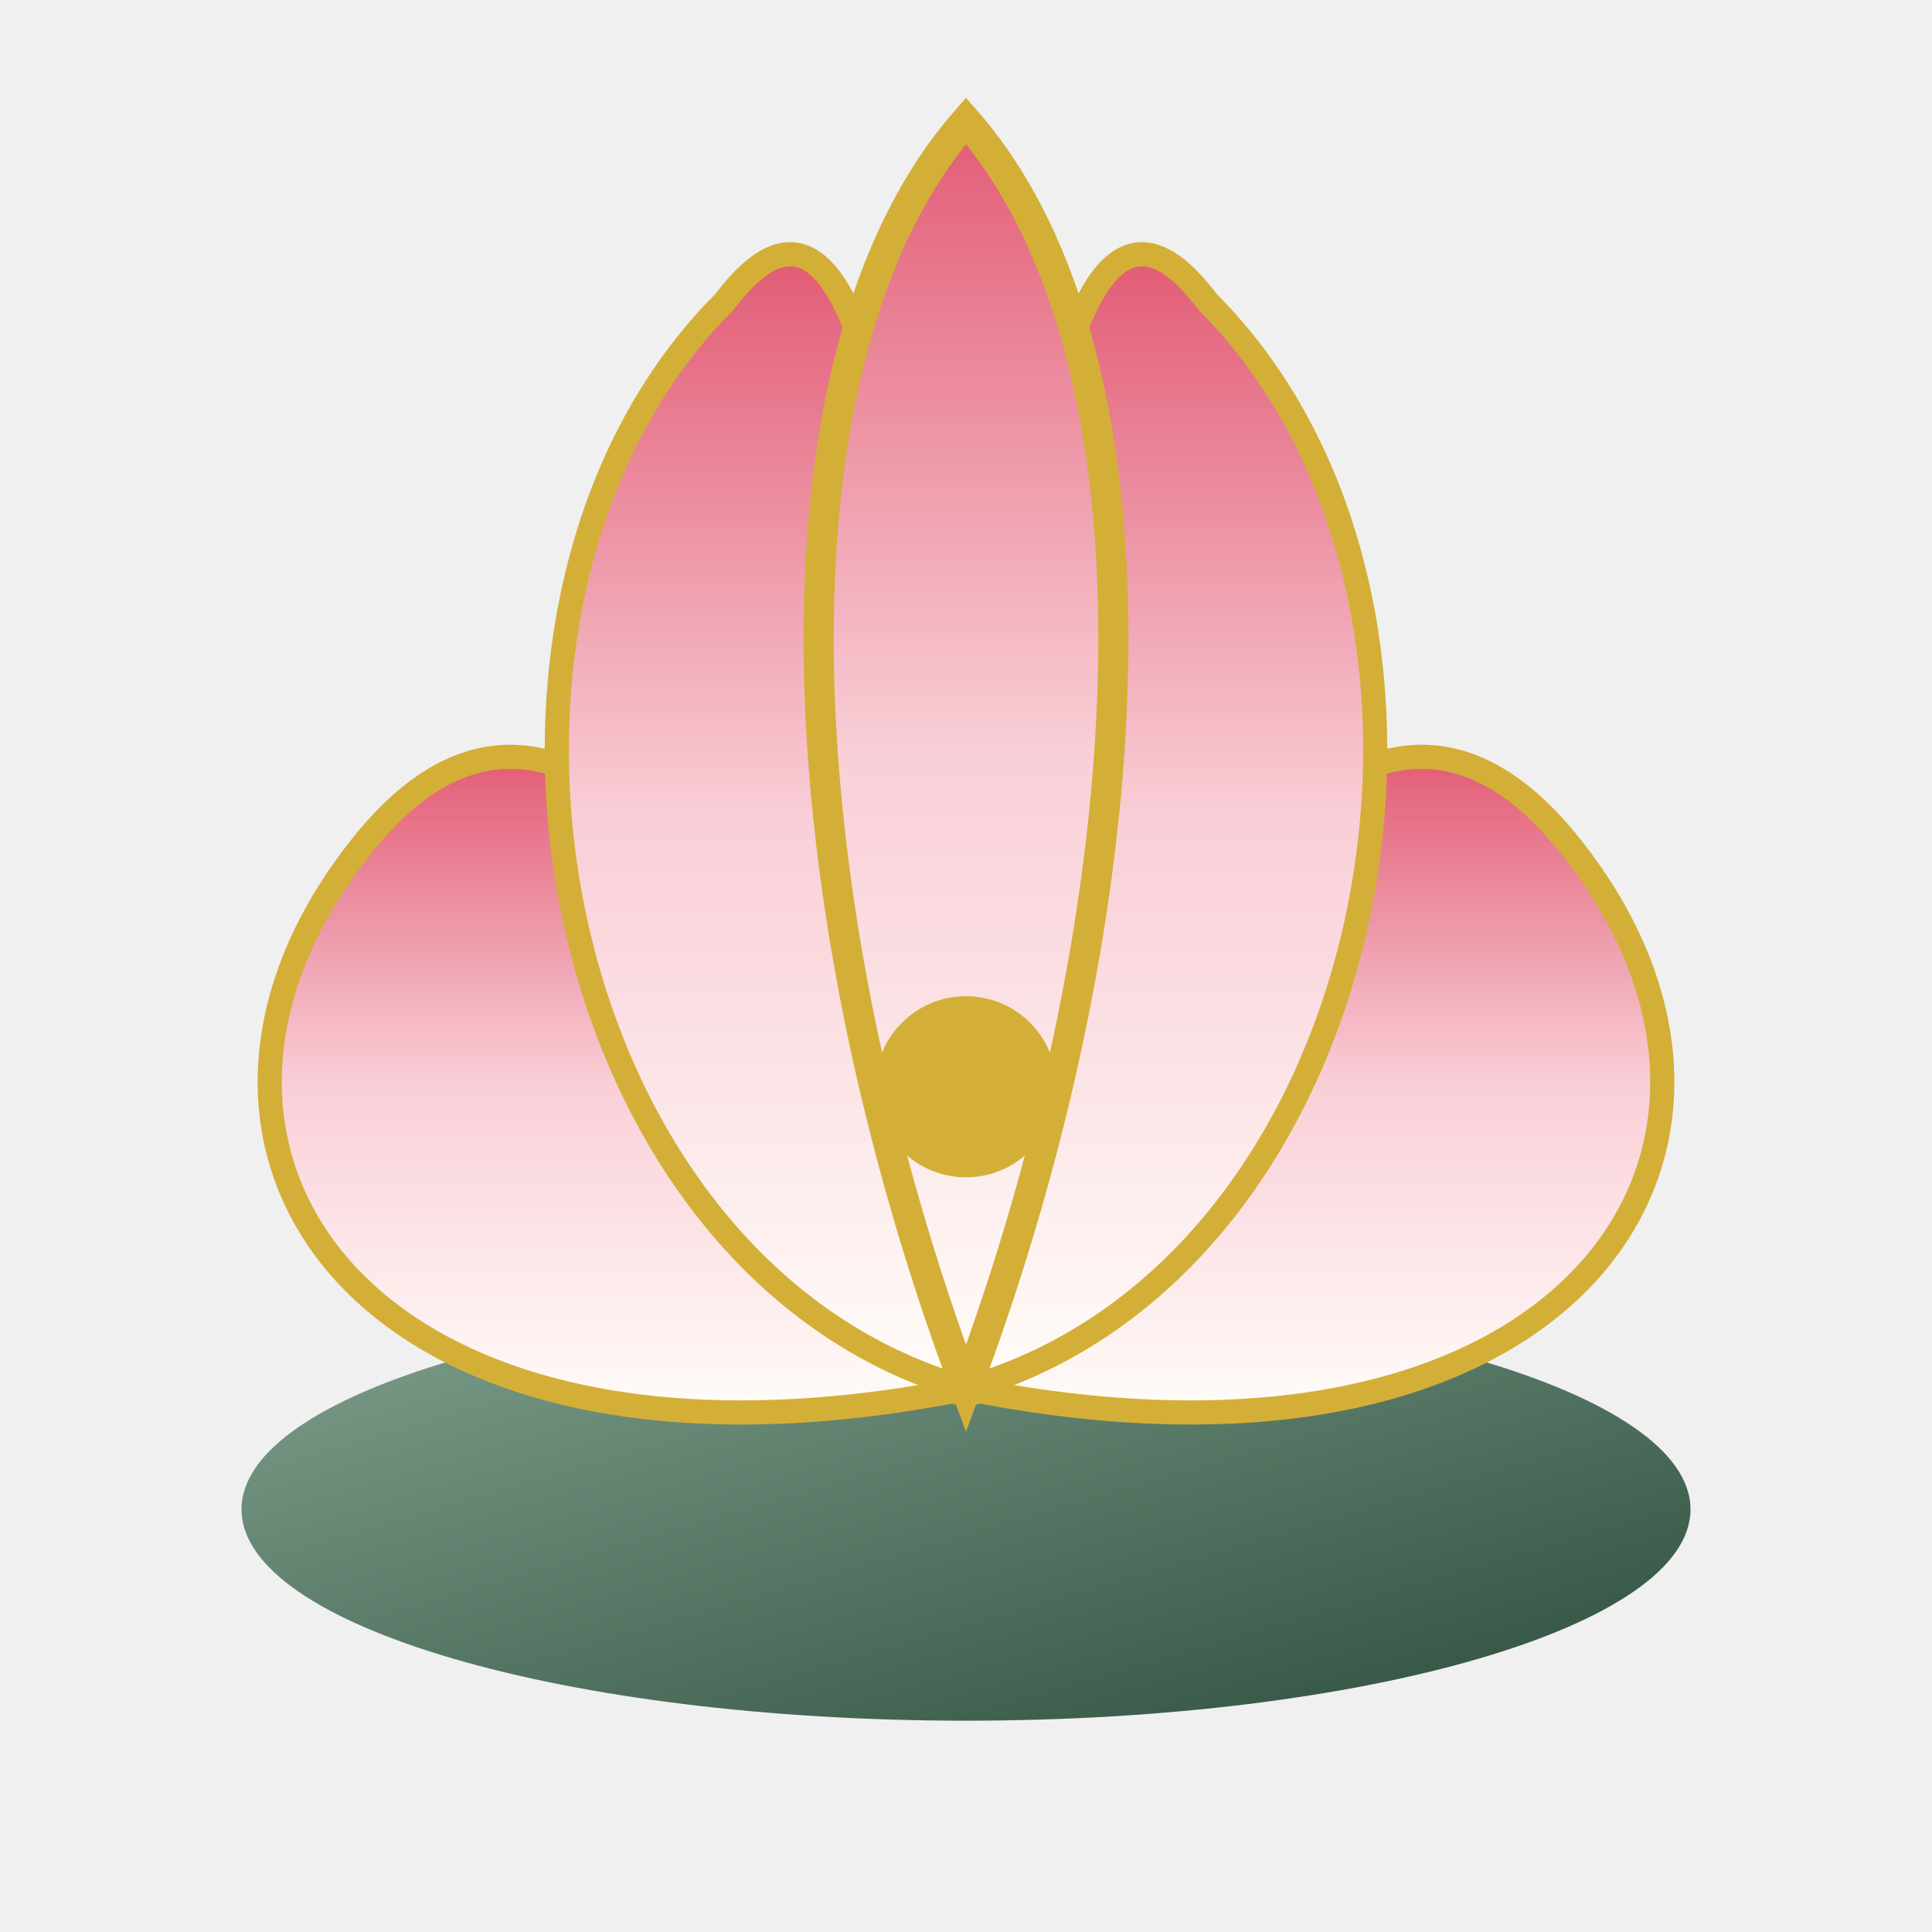
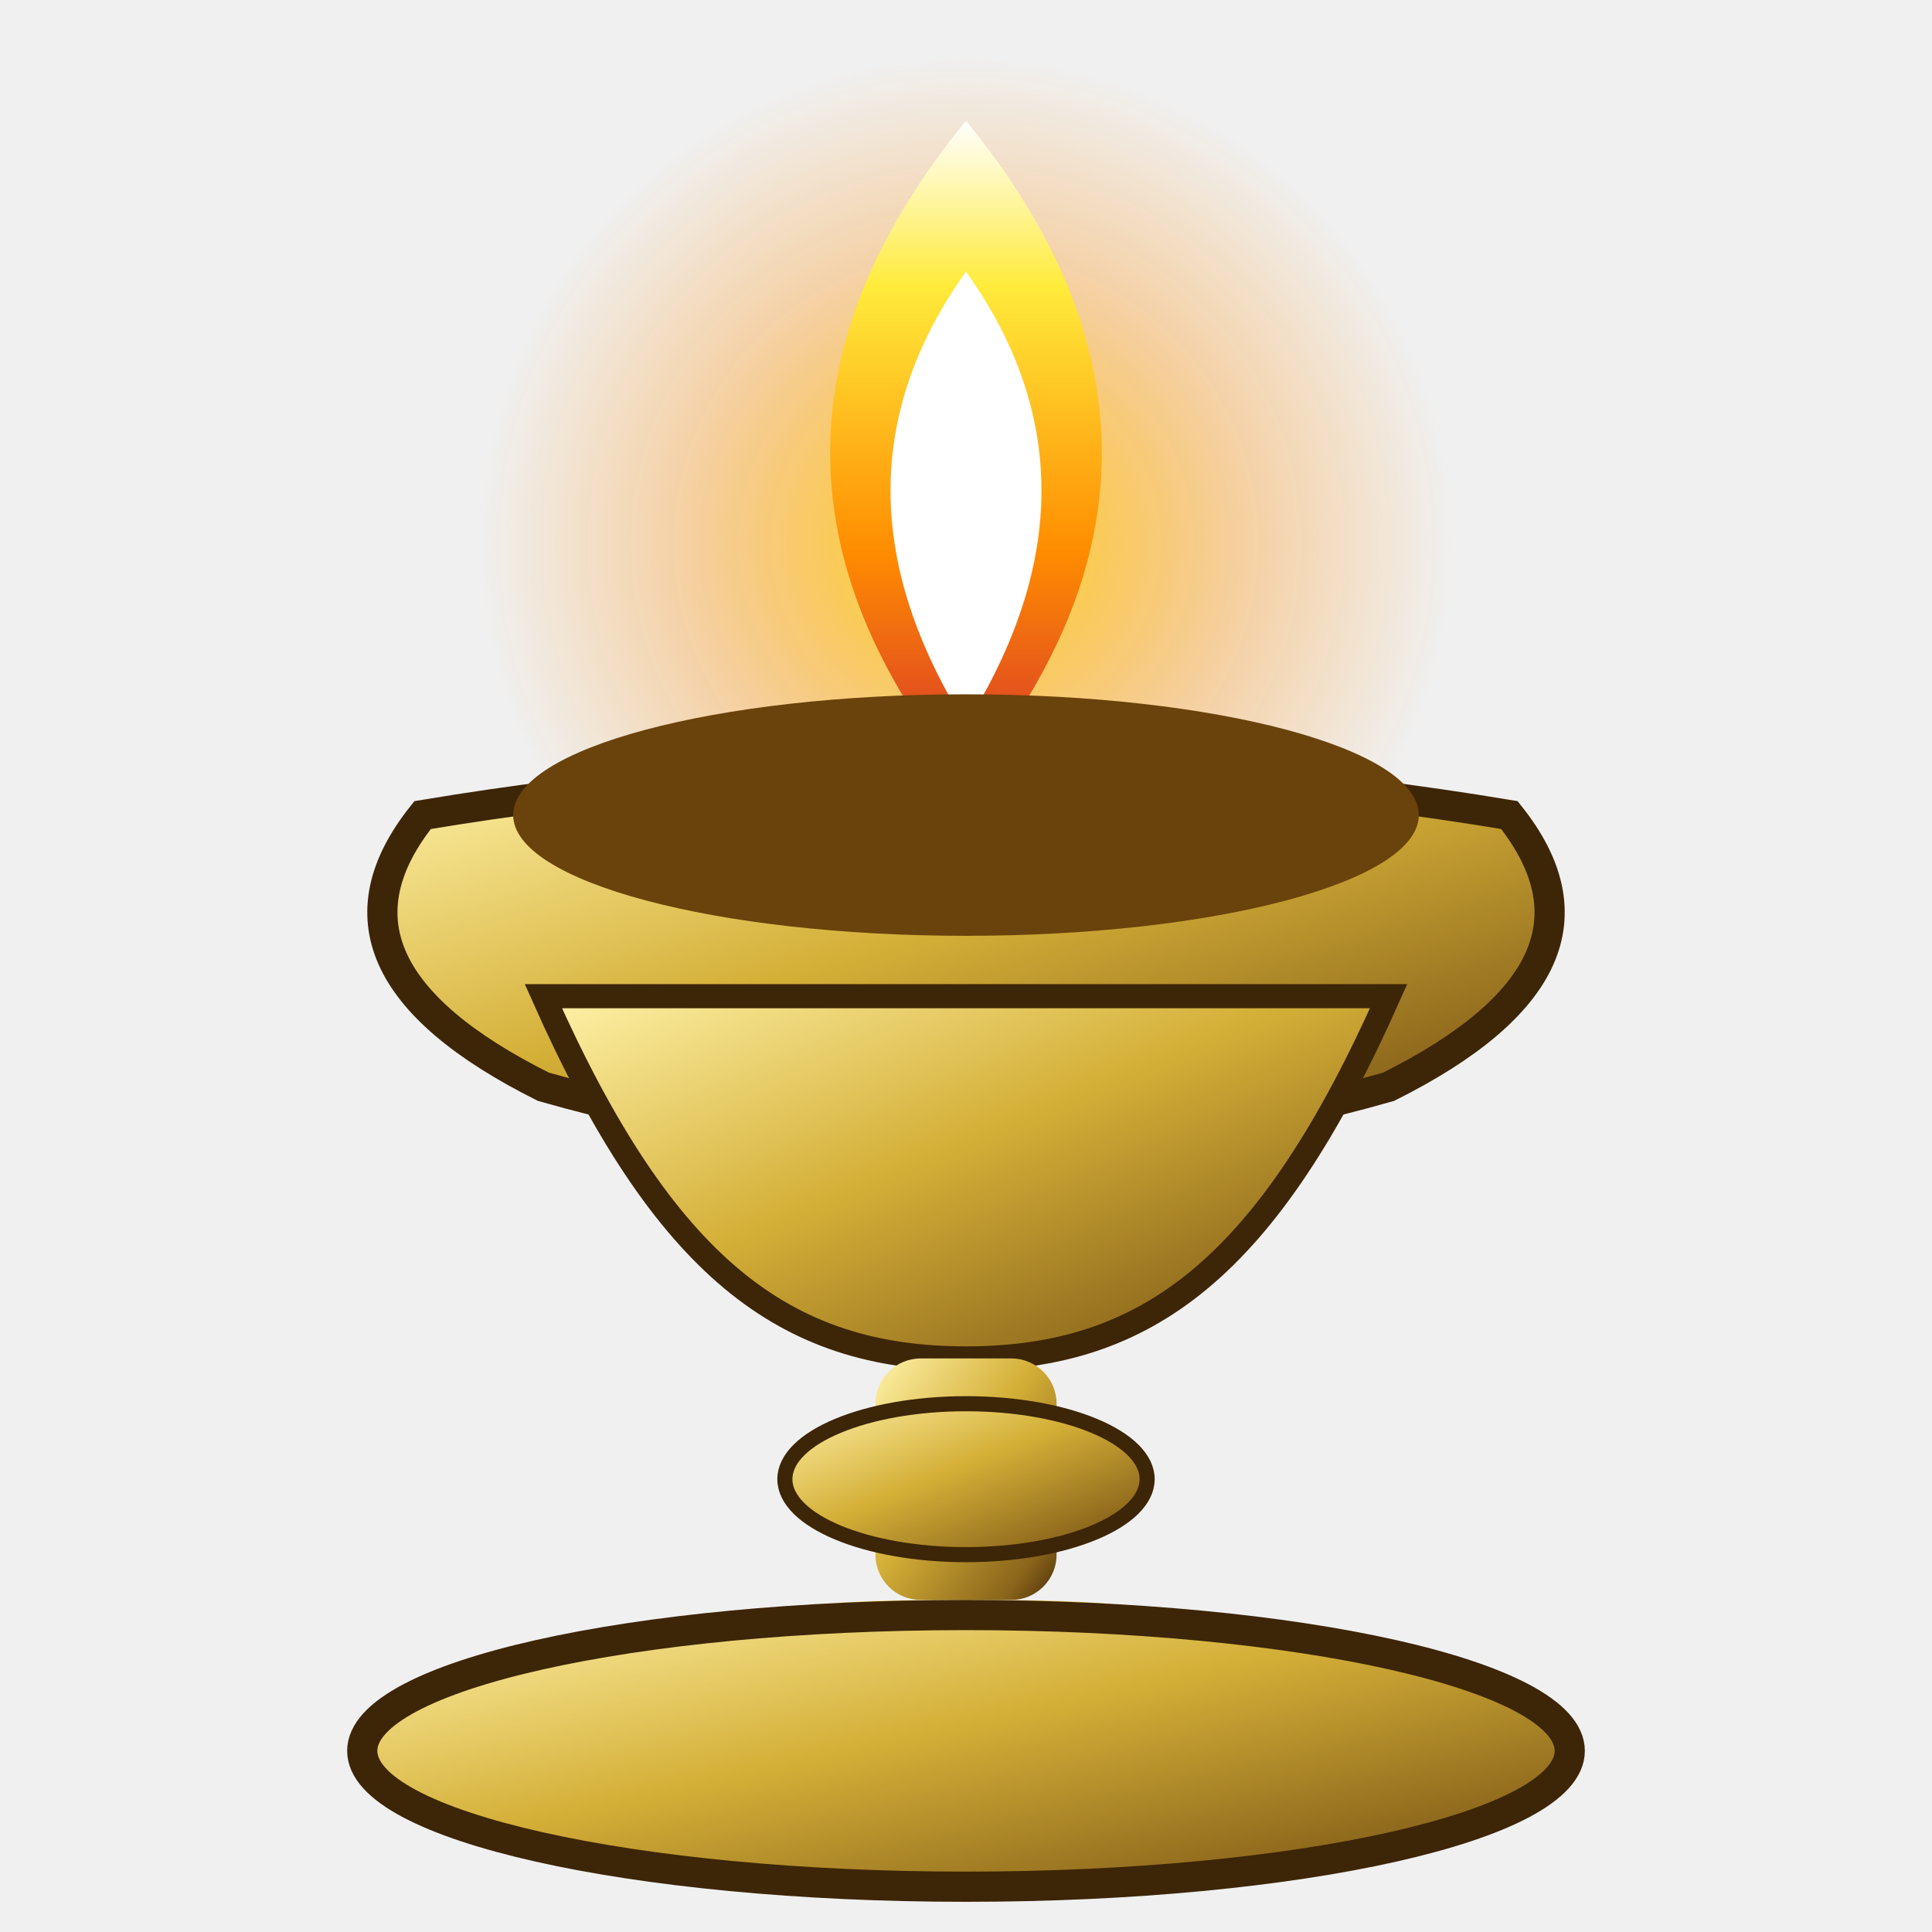
- <svg xmlns="http://www.w3.org/2000/svg" viewBox="0 0 64 64" width="64" height="64">
+ <svg xmlns="http://www.w3.org/2000/svg" viewBox="0 0 64 64" width="64" height="64" fill="none">
  <defs>
-     <linearGradient id="favPetal" x1="0%" y1="100%" x2="0%" y2="0%">
-       <stop offset="0%" stop-color="#FFFDF9" />
-       <stop offset="50%" stop-color="#F9CFD7" />
-       <stop offset="100%" stop-color="#E25C75" />
+     <linearGradient id="favLampGold" x1="0%" y1="0%" x2="100%" y2="100%">
+       <stop offset="0%" stop-color="#FFF2A8" />
+       <stop offset="45%" stop-color="#D4AF37" />
+       <stop offset="85%" stop-color="#8B651B" />
+       <stop offset="100%" stop-color="#4A3008" />
    </linearGradient>
-     <linearGradient id="favLeaf" x1="0%" y1="0%" x2="100%" y2="100%">
-       <stop offset="0%" stop-color="#80A18E" />
-       <stop offset="100%" stop-color="#2D4D3C" />
+     <radialGradient id="favGlow" cx="50%" cy="50%" r="50%">
+       <stop offset="0%" stop-color="#FFD700" stop-opacity="0.9" />
+       <stop offset="60%" stop-color="#FF8C00" stop-opacity="0.3" />
+       <stop offset="100%" stop-color="#FF8C00" stop-opacity="0" />
+     </radialGradient>
+     <linearGradient id="favFlame" x1="50%" y1="100%" x2="50%" y2="0%">
+       <stop offset="0%" stop-color="#D32F2F" />
+       <stop offset="35%" stop-color="#FF8C00" />
+       <stop offset="75%" stop-color="#FFEB3B" />
+       <stop offset="100%" stop-color="#FFFFFF" />
    </linearGradient>
  </defs>
-   <ellipse cx="32" cy="50" rx="24" ry="7" fill="url(#favLeaf)" />
-   <path d="M32 46 C12 50 4 38 12 28 C20 18 28 36 32 46 Z" fill="url(#favPetal)" stroke="#D4AF37" stroke-width="0.8" />
-   <path d="M32 46 C52 50 60 38 52 28 C44 18 36 36 32 46 Z" fill="url(#favPetal)" stroke="#D4AF37" stroke-width="0.8" />
-   <path d="M32 46 C18 42 14 20 24 10 C30 2 31 26 32 46 Z" fill="url(#favPetal)" stroke="#D4AF37" stroke-width="0.8" />
-   <path d="M32 46 C46 42 50 20 40 10 C34 2 33 26 32 46 Z" fill="url(#favPetal)" stroke="#D4AF37" stroke-width="0.8" />
-   <path d="M32 46 C26 30 25 12 32 4 C39 12 38 30 32 46 Z" fill="url(#favPetal)" stroke="#D4AF37" stroke-width="1" />
-   <circle cx="32" cy="36" r="3" fill="#D4AF37" />
+   <circle cx="32" cy="18" r="16" fill="url(#favGlow)" />
+   <path d="M32 26 Q23 15 32 4 Q41 15 32 26 Z" fill="url(#favFlame)" />
+   <path d="M32 24 Q27 16 32 9 Q37 16 32 24 Z" fill="#FFFFFF" />
+   <line x1="32" y1="27" x2="32" y2="24" stroke="#331A00" stroke-width="1.5" />
+   <path d="M14 27 Q32 24 50 27 Q54 32 46 36 Q32 40 18 36 Q10 32 14 27 Z" fill="url(#favLampGold)" stroke="#3D2507" stroke-width="1" />
+   <ellipse cx="32" cy="27" rx="15" ry="4" fill="#6A420B" />
+   <path d="M18 33 C22 42, 26 45, 32 45 C38 45, 42 42, 46 33 Z" fill="url(#favLampGold)" stroke="#3D2507" stroke-width="0.8" />
+   <rect x="29" y="45" width="6" height="8" rx="1.5" fill="url(#favLampGold)" />
+   <ellipse cx="32" cy="49" rx="6" ry="2.5" fill="url(#favLampGold)" stroke="#3D2507" stroke-width="0.5" />
+   <path d="M18 57 C22 53, 27 53, 32 53 C37 53, 42 53, 46 57 Z" fill="url(#favLampGold)" />
+   <ellipse cx="32" cy="58" rx="20" ry="4.5" fill="url(#favLampGold)" stroke="#3D2507" stroke-width="1" />
</svg>
